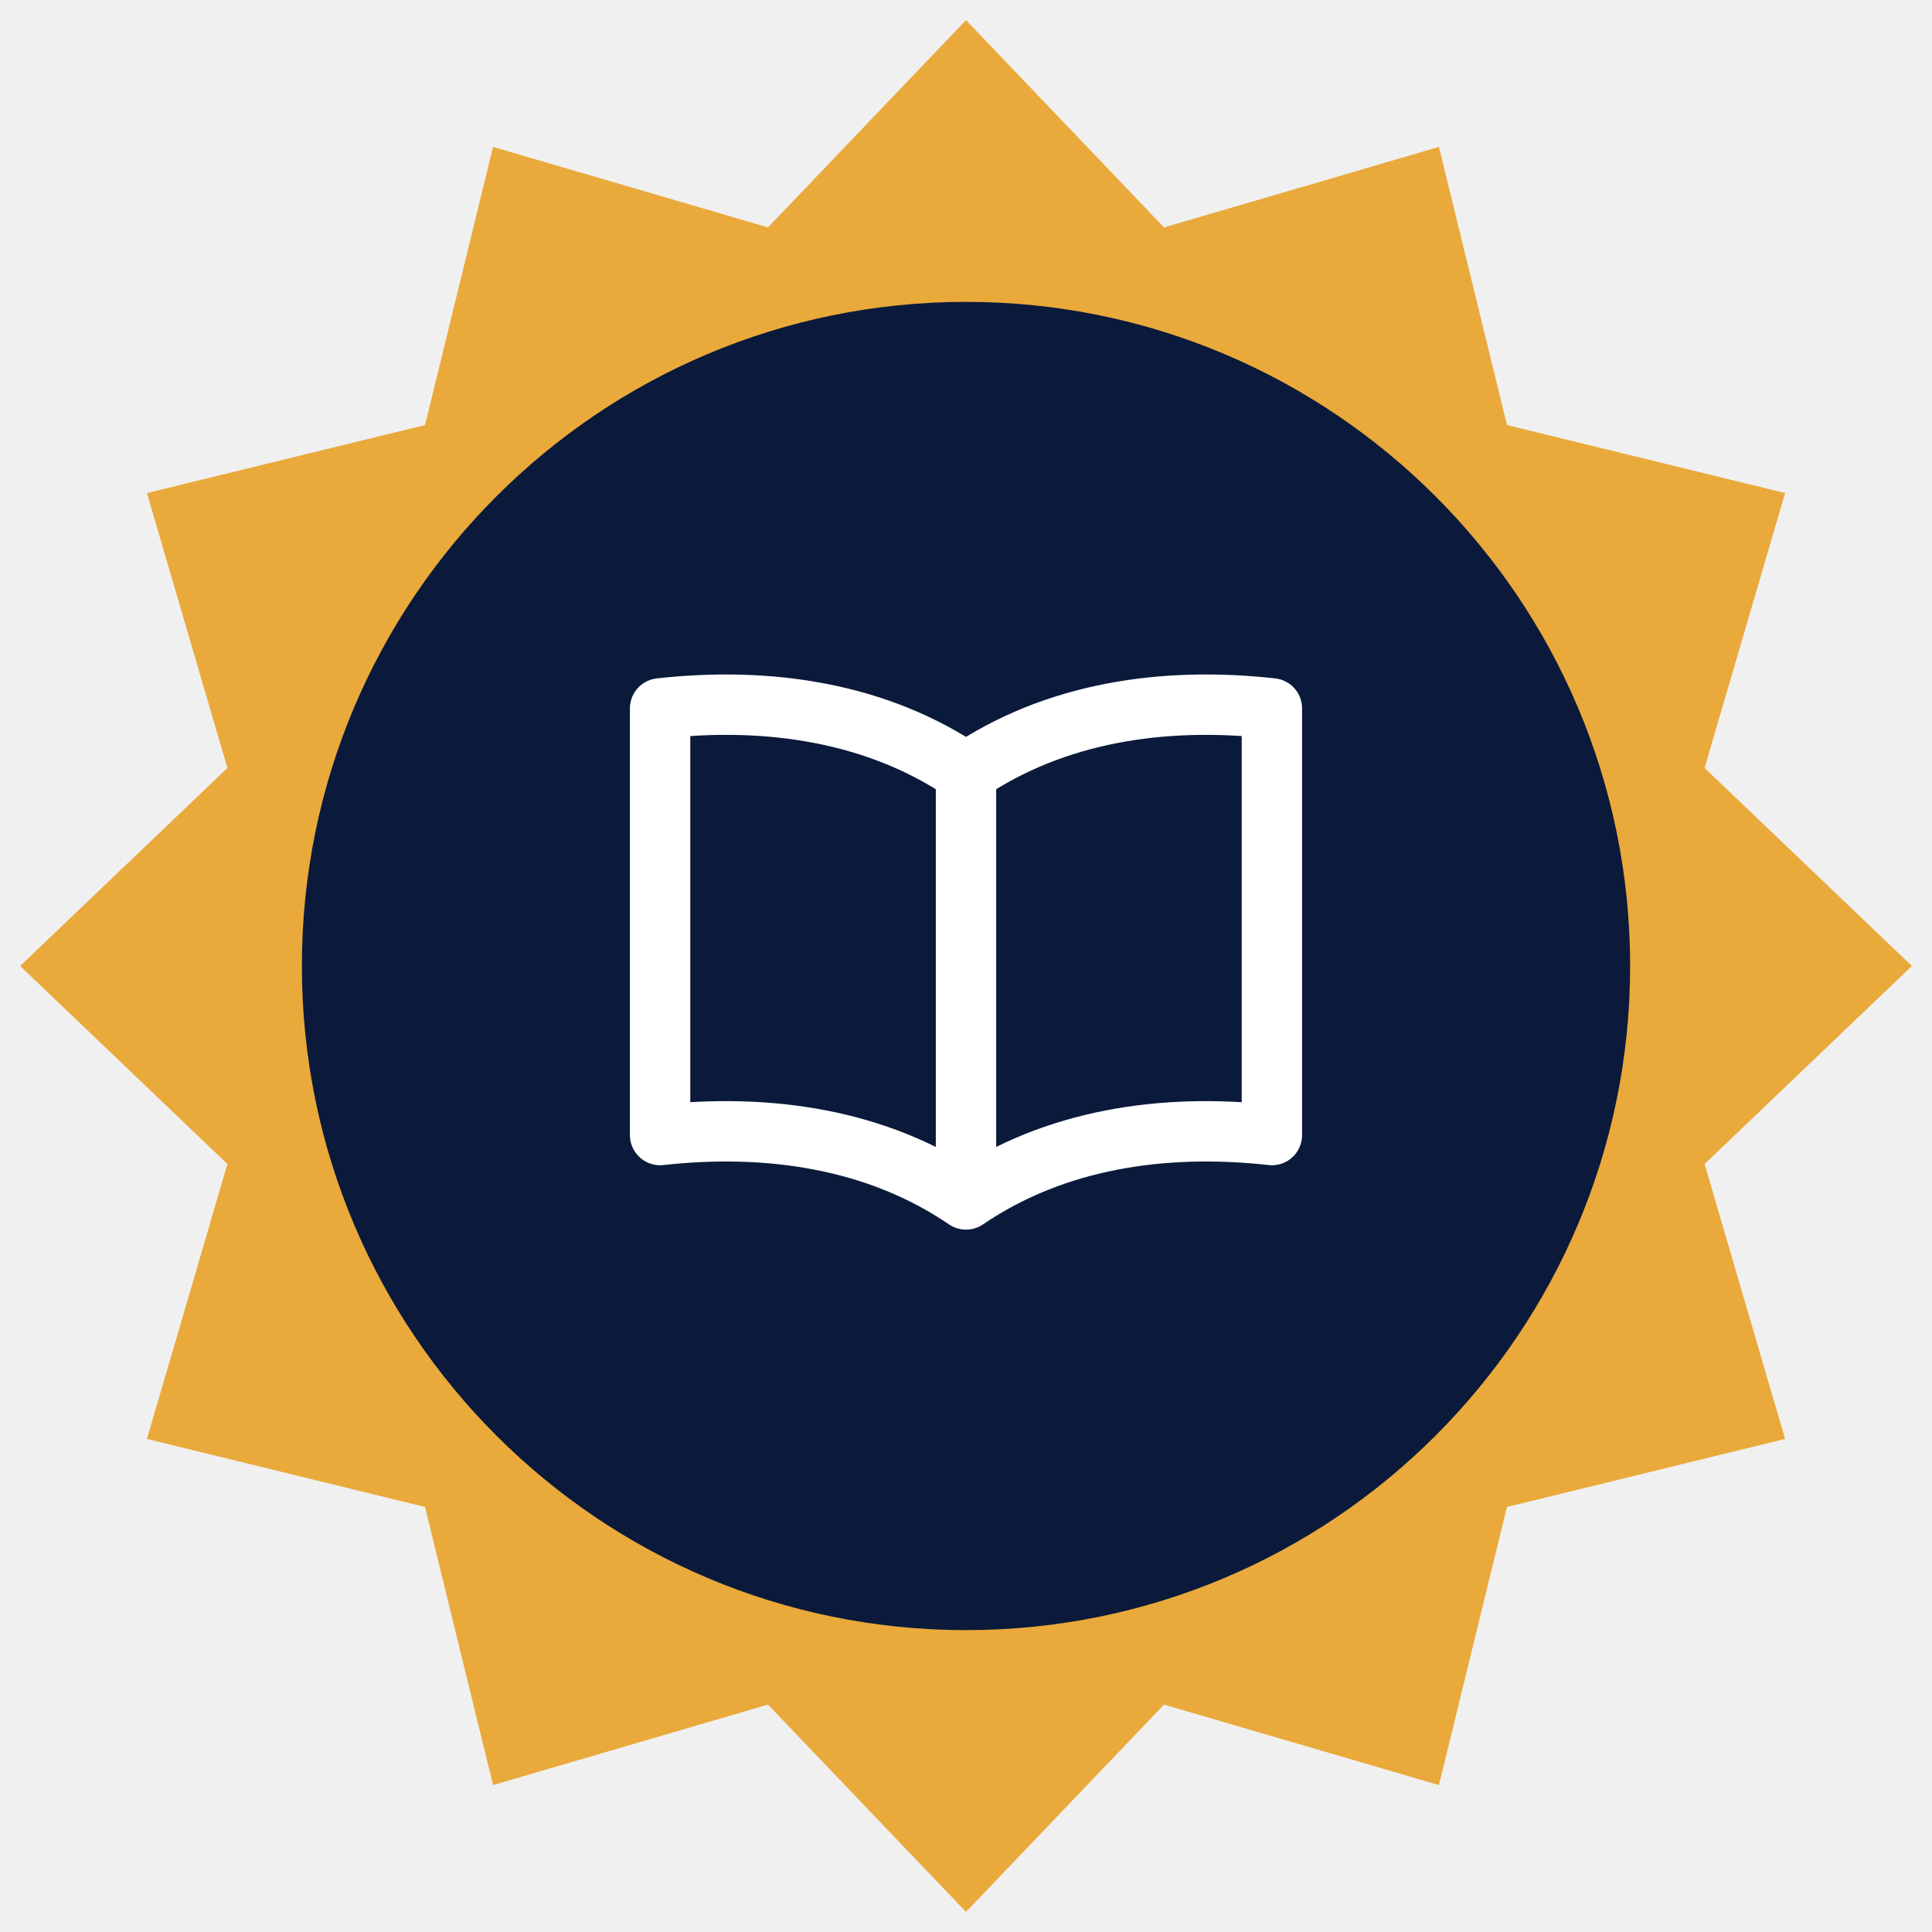
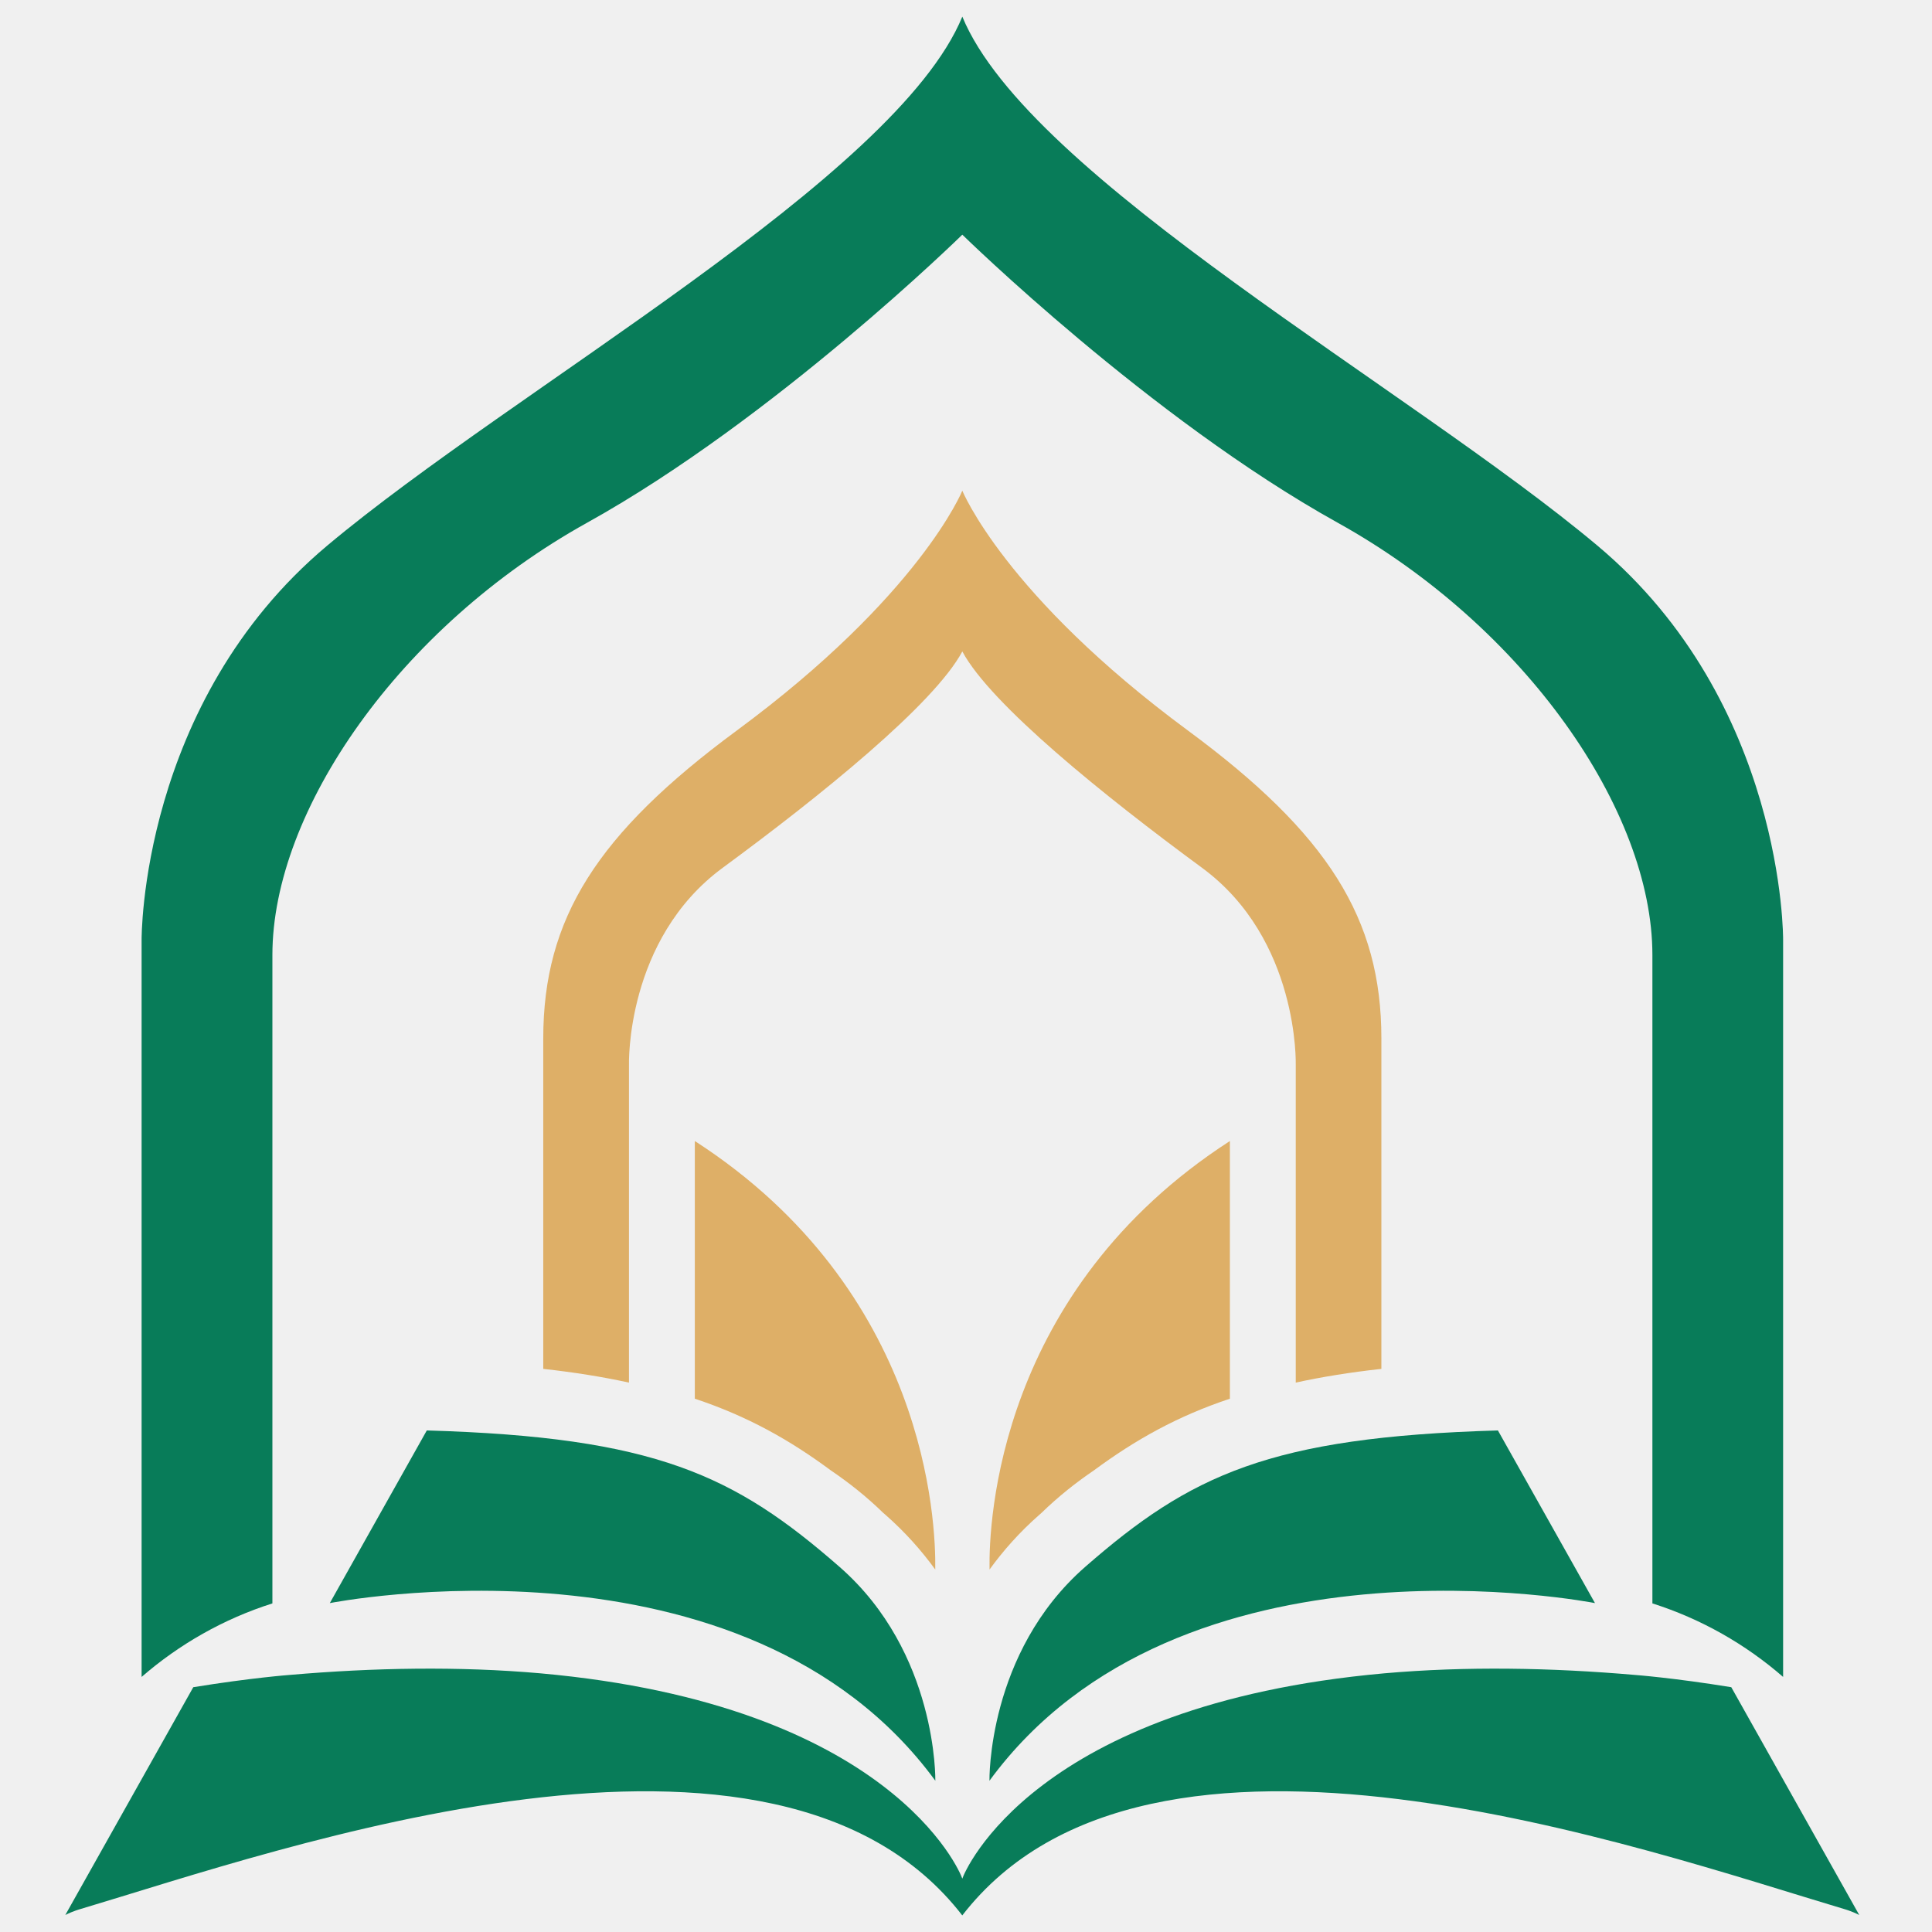
- <svg xmlns="http://www.w3.org/2000/svg" viewBox="0 0 48 48">
-   <polygon points="24,0.5 28.92,5.65 35.75,3.65 37.44,10.56 44.35,12.25 42.35,19.08 47.5,24 42.35,28.92 44.35,35.75 37.44,37.44 35.75,44.35 28.92,42.35 24,47.5 19.08,42.35 12.25,44.35 10.56,37.44 3.65,35.75 5.65,28.92 0.5,24 5.65,19.08 3.65,12.25 10.56,10.56 12.25,3.65 19.08,5.65" fill="#eaa93b" />
-   <circle cx="24" cy="24" r="16.5" fill="#0b1a3b" />
-   <path d="M24 19.2C21.8 17.7 19.1 17.3 16.4 17.6V28.2C19.1 27.9 21.8 28.3 24 29.8C26.2 28.3 28.9 27.9 31.6 28.2V17.6C28.9 17.3 26.2 17.7 24 19.2Z" fill="none" stroke="#fff" stroke-width="1.5" stroke-linejoin="round" />
-   <path d="M24 19.2V29.8" stroke="#fff" stroke-width="1.5" />
+ <svg xmlns="http://www.w3.org/2000/svg" viewBox="412 244 252 252">
+   <path fill="#deaf67" d="M 592.18 379.44 L 592.18 422.55 C 588.09 423.00 584.39 423.60 581.01 424.34 L 581.01 382.92 C 581.01 382.92 581.5 366.53 568.77 357.18 C 556.05 347.83 541.21 335.87 537.52 328.97 C 533.83 335.87 519.00 347.83 506.28 357.18 C 493.55 366.53 494.04 382.92 494.04 382.92 L 494.04 424.34 C 490.65 423.60 486.95 423.00 482.86 422.55 L 482.86 379.44 C 482.86 363.79 489.88 352.74 508.07 339.31 C 532.00 321.66 537.52 308 537.52 308 C 537.52 308 543.05 321.66 566.98 339.31 C 585.17 352.74 592.18 363.79 592.18 379.44 " />
+   <path fill="#deaf67" d="M 533.99 448.72 C 532.19 446.24 530.04 443.82 527.48 441.57 C 527.38 441.49 527.29 441.41 527.20 441.33 C 525.02 439.20 522.67 437.35 520.34 435.77 C 514.95 431.78 509.44 428.70 502.63 426.44 L 502.63 392.83 C 532.87 412.36 534.09 442.46 533.99 448.72 " />
+   <path fill="#087c59" d="M 455.02 453.10 C 455.02 453.10 509.16 442.38 534.00 476.27 C 534.00 476.27 534.32 459.58 521.51 448.38 C 507.82 436.41 497.49 431.44 467.67 430.58 Z M 455.02 453.10 " />
+   <path fill="#087c59" d="M 637.82 464.07 C 630.25 462.84 625.26 462.47 625.26 462.47 C 614.31 461.52 603.21 461.32 592.55 462.26 C 546.89 466.36 537.83 488.07 537.52 489.04 C 537.21 488.07 528.15 466.36 482.49 462.26 C 471.83 461.32 460.73 461.52 449.77 462.47 C 449.77 462.47 444.78 462.84 437.21 464.07 L 420.52 493.78 C 421.60 493.24 422.48 493.01 422.48 493.01 C 448.62 485.23 513.09 462.27 537.51 493.83 C 537.51 493.83 537.51 493.83 537.51 493.84 C 537.51 493.83 537.51 493.83 537.52 493.83 C 537.52 493.83 537.52 493.83 537.52 493.84 C 537.52 493.83 537.52 493.83 537.52 493.83 C 561.94 462.27 626.42 485.23 652.56 493.01 C 652.56 493.01 653.43 493.24 654.51 493.78 Z M 637.82 464.07 " />
+   <path fill="#deaf67" d="M 541.07 448.72 C 542.87 446.24 545.01 443.82 547.58 441.57 C 547.67 441.49 547.76 441.41 547.85 441.33 C 550.04 439.20 552.38 437.35 554.71 435.77 C 560.11 431.78 565.62 428.70 572.42 426.44 L 572.42 392.83 C 542.19 412.36 540.96 442.46 541.07 448.72 " />
+   <path fill="#087c59" d="M 620.04 453.10 C 620.04 453.10 565.89 442.38 541.06 476.27 C 541.06 476.27 540.74 459.58 553.54 448.38 C 567.23 436.41 577.57 431.44 607.38 430.58 Z M 620.04 453.10 " />
+   <path fill="#087c59" d="M 644.58 366.58 L 644.58 462.73 C 639.67 458.46 633.89 455.16 627.53 453.14 L 627.53 368.56 C 627.53 349.76 610.96 325.78 586.48 312.18 C 562.00 298.59 537.52 274.61 537.52 274.61 C 537.52 274.61 513.06 298.59 488.58 312.18 C 464.10 325.78 447.53 349.76 447.53 368.56 L 447.53 453.14 C 441.17 455.16 435.39 458.46 430.47 462.73 L 430.47 366.58 C 430.47 366.58 430.22 335.67 454.69 315.16 C 479.17 294.63 528.88 267.19 537.52 246.17 C 546.18 267.19 595.87 294.63 620.35 315.16 C 644.83 335.67 644.58 366.58 644.58 366.58 " />
</svg>
